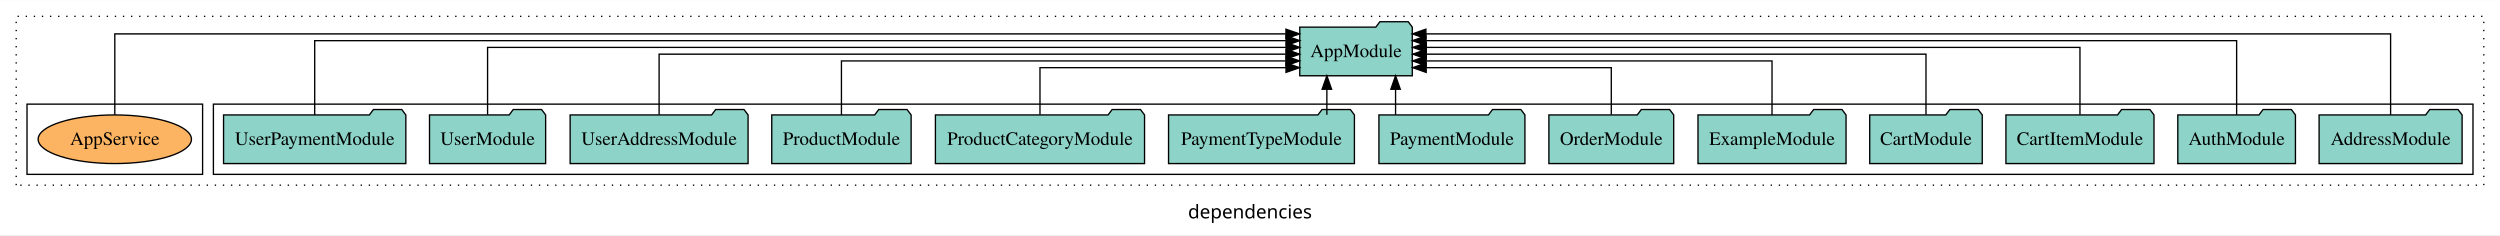
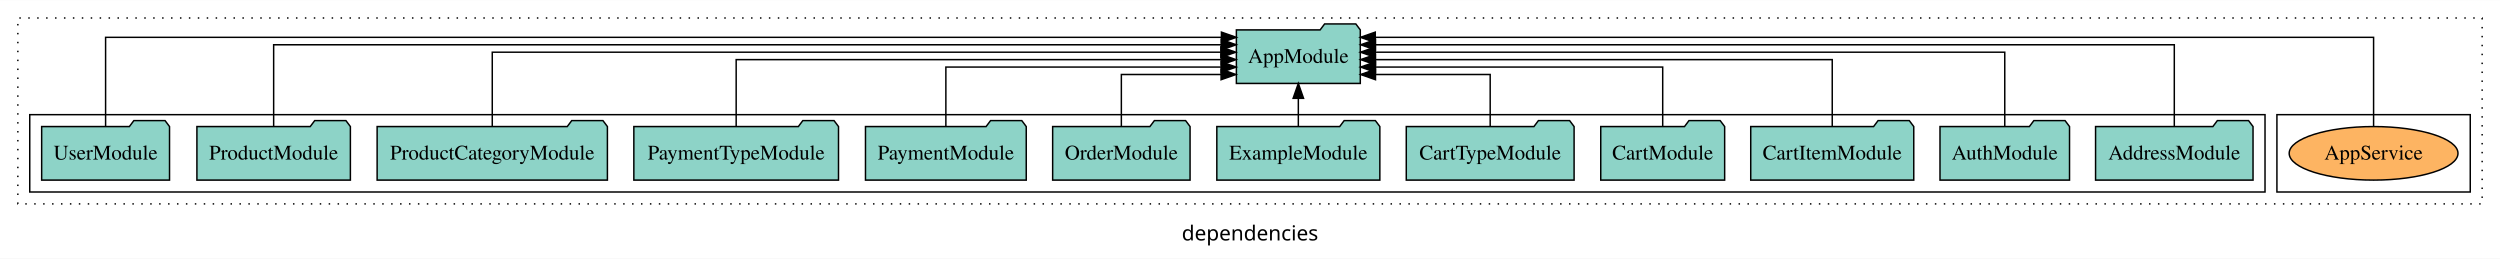
- <svg xmlns="http://www.w3.org/2000/svg" width="1851pt" height="174pt" viewBox="0.00 0.00 1851.00 173.80">
+ <svg xmlns="http://www.w3.org/2000/svg" width="1681pt" height="174pt" viewBox="0.00 0.00 1681.00 173.80">
  <g id="graph0" class="graph" transform="scale(1 1) rotate(0) translate(4 169.8)">
-     <polygon fill="white" stroke="transparent" points="-4,4 -4,-169.8 1847,-169.8 1847,4 -4,4" />
-     <text text-anchor="middle" x="921.5" y="-8.2" font-family="sans-serif" font-size="14.00">dependencies</text>
+     <polygon fill="white" stroke="transparent" points="-4,4 -4,-169.8 1677,-169.8 1677,4 -4,4" />
+     <text text-anchor="middle" x="836.5" y="-8.2" font-family="sans-serif" font-size="14.00">dependencies</text>
    <g id="clust1" class="cluster">
-       <polygon fill="none" stroke="black" stroke-dasharray="1,5" points="8,-32.8 8,-157.8 1835,-157.8 1835,-32.8 8,-32.8" />
+       <polygon fill="none" stroke="black" stroke-dasharray="1,5" points="8,-32.8 8,-157.8 1665,-157.8 1665,-32.8 8,-32.8" />
+     </g>
+     <g id="clust6" class="cluster">
+       <polygon fill="none" stroke="black" points="1527,-40.8 1527,-92.8 1657,-92.8 1657,-40.8 1527,-40.8" />
    </g>
    <g id="clust3" class="cluster">
-       <polygon fill="none" stroke="black" points="154,-40.8 154,-92.8 1827,-92.8 1827,-40.8 154,-40.8" />
-     </g>
-     <g id="clust6" class="cluster">
-       <polygon fill="none" stroke="black" points="16,-40.8 16,-92.8 146,-92.8 146,-40.8 16,-40.8" />
+       <polygon fill="none" stroke="black" points="16,-40.8 16,-92.8 1519,-92.8 1519,-40.8 16,-40.8" />
    </g>
    <g id="node1" class="node">
-       <polygon fill="#8dd3c7" stroke="black" points="1818.94,-84.8 1815.94,-88.8 1794.94,-88.8 1791.94,-84.8 1713.06,-84.8 1713.06,-48.8 1818.94,-48.8 1818.94,-84.8" />
-       <text text-anchor="middle" x="1766" y="-62.6" font-family="Times,serif" font-size="14.00">AddressModule</text>
+       <polygon fill="#8dd3c7" stroke="black" points="1510.94,-84.8 1507.94,-88.8 1486.94,-88.8 1483.94,-84.8 1405.06,-84.8 1405.06,-48.8 1510.94,-48.8 1510.94,-84.8" />
+       <text text-anchor="middle" x="1458" y="-62.6" font-family="Times,serif" font-size="14.00">AddressModule</text>
+     </g>
+     <g id="node13" class="node">
+       <polygon fill="#8dd3c7" stroke="black" points="910.66,-149.8 907.66,-153.8 886.66,-153.8 883.66,-149.8 827.34,-149.8 827.34,-113.8 910.66,-113.8 910.66,-149.8" />
+       <text text-anchor="middle" x="869" y="-127.6" font-family="Times,serif" font-size="14.00">AppModule</text>
+     </g>
+     <g id="edge1" class="edge">
+       <path fill="none" stroke="black" d="M1458,-84.84C1458,-106.46 1458,-139.8 1458,-139.8 1458,-139.8 920.89,-139.8 920.89,-139.8" />
+       <polygon fill="black" stroke="black" points="920.89,-136.3 910.89,-139.8 920.89,-143.3 920.89,-136.3" />
+     </g>
+     <g id="node2" class="node">
+       <polygon fill="#8dd3c7" stroke="black" points="1387.55,-84.8 1384.55,-88.8 1363.55,-88.8 1360.55,-84.8 1300.45,-84.8 1300.45,-48.8 1387.55,-48.8 1387.55,-84.8" />
+       <text text-anchor="middle" x="1344" y="-62.6" font-family="Times,serif" font-size="14.00">AuthModule</text>
+     </g>
+     <g id="edge2" class="edge">
+       <path fill="none" stroke="black" d="M1344,-85.02C1344,-105.17 1344,-134.8 1344,-134.8 1344,-134.8 920.74,-134.8 920.74,-134.8" />
+       <polygon fill="black" stroke="black" points="920.74,-131.3 910.74,-134.8 920.74,-138.3 920.74,-131.3" />
+     </g>
+     <g id="node3" class="node">
+       <polygon fill="#8dd3c7" stroke="black" points="1282.81,-84.8 1279.81,-88.8 1258.81,-88.8 1255.81,-84.8 1173.19,-84.8 1173.19,-48.8 1282.81,-48.8 1282.81,-84.8" />
+       <text text-anchor="middle" x="1228" y="-62.6" font-family="Times,serif" font-size="14.00">CartItemModule</text>
+     </g>
+     <g id="edge3" class="edge">
+       <path fill="none" stroke="black" d="M1228,-85.02C1228,-103.63 1228,-129.8 1228,-129.8 1228,-129.8 920.88,-129.8 920.88,-129.8" />
+       <polygon fill="black" stroke="black" points="920.88,-126.3 910.88,-129.8 920.88,-133.3 920.88,-126.3" />
+     </g>
+     <g id="node4" class="node">
+       <polygon fill="#8dd3c7" stroke="black" points="1155.66,-84.8 1152.66,-88.8 1131.66,-88.8 1128.66,-84.8 1072.34,-84.8 1072.34,-48.8 1155.66,-48.8 1155.66,-84.8" />
+       <text text-anchor="middle" x="1114" y="-62.6" font-family="Times,serif" font-size="14.00">CartModule</text>
+     </g>
+     <g id="edge4" class="edge">
+       <path fill="none" stroke="black" d="M1114,-84.83C1114,-101.86 1114,-124.8 1114,-124.8 1114,-124.8 920.84,-124.8 920.84,-124.8" />
+       <polygon fill="black" stroke="black" points="920.84,-121.3 910.84,-124.8 920.84,-128.3 920.84,-121.3" />
+     </g>
+     <g id="node5" class="node">
+       <polygon fill="#8dd3c7" stroke="black" points="1054.42,-84.8 1051.42,-88.8 1030.42,-88.8 1027.42,-84.8 941.58,-84.8 941.58,-48.8 1054.42,-48.8 1054.42,-84.8" />
+       <text text-anchor="middle" x="998" y="-62.6" font-family="Times,serif" font-size="14.00">CartTypeModule</text>
+     </g>
+     <g id="edge5" class="edge">
+       <path fill="none" stroke="black" d="M998,-85.04C998,-100.37 998,-119.8 998,-119.8 998,-119.8 920.88,-119.8 920.88,-119.8" />
+       <polygon fill="black" stroke="black" points="920.88,-116.3 910.88,-119.8 920.88,-123.3 920.88,-116.3" />
+     </g>
+     <g id="node6" class="node">
+       <polygon fill="#8dd3c7" stroke="black" points="923.81,-84.8 920.81,-88.8 899.81,-88.8 896.81,-84.8 814.19,-84.8 814.19,-48.8 923.81,-48.8 923.81,-84.8" />
+       <text text-anchor="middle" x="869" y="-62.6" font-family="Times,serif" font-size="14.00">ExampleModule</text>
+     </g>
+     <g id="edge6" class="edge">
+       <path fill="none" stroke="black" d="M869,-84.91C869,-84.91 869,-103.79 869,-103.79" />
+       <polygon fill="black" stroke="black" points="865.5,-103.79 869,-113.79 872.5,-103.79 865.5,-103.79" />
+     </g>
+     <g id="node7" class="node">
+       <polygon fill="#8dd3c7" stroke="black" points="796.2,-84.8 793.2,-88.8 772.2,-88.8 769.2,-84.8 703.8,-84.8 703.8,-48.8 796.2,-48.8 796.2,-84.8" />
+       <text text-anchor="middle" x="750" y="-62.6" font-family="Times,serif" font-size="14.00">OrderModule</text>
+     </g>
+     <g id="edge7" class="edge">
+       <path fill="none" stroke="black" d="M750,-85.04C750,-100.37 750,-119.8 750,-119.8 750,-119.8 817.05,-119.8 817.05,-119.8" />
+       <polygon fill="black" stroke="black" points="817.05,-123.3 827.05,-119.8 817.05,-116.3 817.05,-123.3" />
+     </g>
+     <g id="node8" class="node">
+       <polygon fill="#8dd3c7" stroke="black" points="686.05,-84.8 683.05,-88.8 662.05,-88.8 659.05,-84.8 577.95,-84.8 577.95,-48.8 686.05,-48.8 686.05,-84.8" />
+       <text text-anchor="middle" x="632" y="-62.6" font-family="Times,serif" font-size="14.00">PaymentModule</text>
+     </g>
+     <g id="edge8" class="edge">
+       <path fill="none" stroke="black" d="M632,-84.83C632,-101.86 632,-124.8 632,-124.8 632,-124.8 817.17,-124.8 817.17,-124.8" />
+       <polygon fill="black" stroke="black" points="817.17,-128.3 827.17,-124.8 817.17,-121.3 817.17,-128.3" />
+     </g>
+     <g id="node9" class="node">
+       <polygon fill="#8dd3c7" stroke="black" points="559.81,-84.8 556.81,-88.8 535.81,-88.8 532.81,-84.8 422.19,-84.8 422.19,-48.8 559.81,-48.8 559.81,-84.8" />
+       <text text-anchor="middle" x="491" y="-62.6" font-family="Times,serif" font-size="14.00">PaymentTypeModule</text>
+     </g>
+     <g id="edge9" class="edge">
+       <path fill="none" stroke="black" d="M491,-85.02C491,-103.63 491,-129.8 491,-129.8 491,-129.8 817.1,-129.8 817.1,-129.8" />
+       <polygon fill="black" stroke="black" points="817.1,-133.3 827.1,-129.8 817.1,-126.3 817.1,-133.3" />
+     </g>
+     <g id="node10" class="node">
+       <polygon fill="#8dd3c7" stroke="black" points="404.42,-84.8 401.42,-88.8 380.42,-88.8 377.42,-84.8 249.58,-84.8 249.58,-48.8 404.42,-48.8 404.42,-84.8" />
+       <text text-anchor="middle" x="327" y="-62.6" font-family="Times,serif" font-size="14.00">ProductCategoryModule</text>
+     </g>
+     <g id="edge10" class="edge">
+       <path fill="none" stroke="black" d="M327,-85.02C327,-105.17 327,-134.8 327,-134.8 327,-134.8 816.92,-134.8 816.92,-134.8" />
+       <polygon fill="black" stroke="black" points="816.92,-138.3 826.92,-134.8 816.92,-131.3 816.92,-138.3" />
+     </g>
+     <g id="node11" class="node">
+       <polygon fill="#8dd3c7" stroke="black" points="231.6,-84.8 228.6,-88.8 207.6,-88.8 204.6,-84.8 128.4,-84.8 128.4,-48.8 231.6,-48.8 231.6,-84.8" />
+       <text text-anchor="middle" x="180" y="-62.6" font-family="Times,serif" font-size="14.00">ProductModule</text>
+     </g>
+     <g id="edge11" class="edge">
+       <path fill="none" stroke="black" d="M180,-84.84C180,-106.46 180,-139.8 180,-139.8 180,-139.8 817.19,-139.8 817.19,-139.8" />
+       <polygon fill="black" stroke="black" points="817.19,-143.3 827.19,-139.8 817.19,-136.3 817.19,-143.3" />
+     </g>
+     <g id="node12" class="node">
+       <polygon fill="#8dd3c7" stroke="black" points="109.99,-84.8 106.99,-88.8 85.99,-88.8 82.99,-84.8 24.01,-84.8 24.01,-48.8 109.99,-48.8 109.99,-84.8" />
+       <text text-anchor="middle" x="67" y="-62.6" font-family="Times,serif" font-size="14.00">UserModule</text>
+     </g>
+     <g id="edge12" class="edge">
+       <path fill="none" stroke="black" d="M67,-84.89C67,-107.93 67,-144.8 67,-144.8 67,-144.8 817.29,-144.8 817.29,-144.8" />
+       <polygon fill="black" stroke="black" points="817.29,-148.3 827.29,-144.8 817.29,-141.3 817.29,-148.3" />
    </g>
    <g id="node14" class="node">
-       <polygon fill="#8dd3c7" stroke="black" points="1041.66,-149.8 1038.66,-153.8 1017.66,-153.8 1014.66,-149.8 958.34,-149.8 958.34,-113.8 1041.66,-113.8 1041.66,-149.8" />
-       <text text-anchor="middle" x="1000" y="-127.6" font-family="Times,serif" font-size="14.00">AppModule</text>
-     </g>
-     <g id="edge1" class="edge">
-       <path fill="none" stroke="black" d="M1766,-84.89C1766,-107.93 1766,-144.8 1766,-144.8 1766,-144.8 1051.73,-144.8 1051.73,-144.8" />
-       <polygon fill="black" stroke="black" points="1051.73,-141.3 1041.73,-144.8 1051.73,-148.3 1051.73,-141.3" />
-     </g>
-     <g id="node2" class="node">
-       <polygon fill="#8dd3c7" stroke="black" points="1695.55,-84.8 1692.55,-88.8 1671.55,-88.8 1668.55,-84.8 1608.45,-84.8 1608.45,-48.8 1695.55,-48.8 1695.55,-84.8" />
-       <text text-anchor="middle" x="1652" y="-62.6" font-family="Times,serif" font-size="14.00">AuthModule</text>
-     </g>
-     <g id="edge2" class="edge">
-       <path fill="none" stroke="black" d="M1652,-84.84C1652,-106.46 1652,-139.8 1652,-139.8 1652,-139.8 1051.78,-139.8 1051.78,-139.8" />
-       <polygon fill="black" stroke="black" points="1051.78,-136.3 1041.78,-139.8 1051.78,-143.3 1051.78,-136.3" />
-     </g>
-     <g id="node3" class="node">
-       <polygon fill="#8dd3c7" stroke="black" points="1590.81,-84.8 1587.81,-88.8 1566.81,-88.8 1563.81,-84.8 1481.19,-84.8 1481.19,-48.8 1590.81,-48.8 1590.81,-84.8" />
-       <text text-anchor="middle" x="1536" y="-62.6" font-family="Times,serif" font-size="14.00">CartItemModule</text>
-     </g>
-     <g id="edge3" class="edge">
-       <path fill="none" stroke="black" d="M1536,-85.02C1536,-105.17 1536,-134.8 1536,-134.8 1536,-134.8 1052.06,-134.8 1052.06,-134.8" />
-       <polygon fill="black" stroke="black" points="1052.06,-131.3 1042.06,-134.8 1052.06,-138.3 1052.06,-131.3" />
-     </g>
-     <g id="node4" class="node">
-       <polygon fill="#8dd3c7" stroke="black" points="1463.66,-84.8 1460.66,-88.8 1439.66,-88.8 1436.66,-84.8 1380.34,-84.8 1380.34,-48.8 1463.66,-48.8 1463.66,-84.8" />
-       <text text-anchor="middle" x="1422" y="-62.6" font-family="Times,serif" font-size="14.00">CartModule</text>
-     </g>
-     <g id="edge4" class="edge">
-       <path fill="none" stroke="black" d="M1422,-85.02C1422,-103.63 1422,-129.8 1422,-129.8 1422,-129.8 1052.01,-129.8 1052.01,-129.8" />
-       <polygon fill="black" stroke="black" points="1052.01,-126.3 1042.01,-129.8 1052.01,-133.3 1052.01,-126.3" />
-     </g>
-     <g id="node5" class="node">
-       <polygon fill="#8dd3c7" stroke="black" points="1362.81,-84.8 1359.81,-88.8 1338.81,-88.8 1335.81,-84.8 1253.19,-84.8 1253.19,-48.8 1362.81,-48.8 1362.81,-84.8" />
-       <text text-anchor="middle" x="1308" y="-62.6" font-family="Times,serif" font-size="14.00">ExampleModule</text>
-     </g>
-     <g id="edge5" class="edge">
-       <path fill="none" stroke="black" d="M1308,-84.83C1308,-101.86 1308,-124.8 1308,-124.8 1308,-124.8 1051.86,-124.8 1051.86,-124.8" />
-       <polygon fill="black" stroke="black" points="1051.86,-121.3 1041.86,-124.8 1051.86,-128.3 1051.86,-121.3" />
-     </g>
-     <g id="node6" class="node">
-       <polygon fill="#8dd3c7" stroke="black" points="1235.2,-84.8 1232.2,-88.8 1211.2,-88.8 1208.2,-84.8 1142.8,-84.8 1142.8,-48.8 1235.2,-48.8 1235.2,-84.8" />
-       <text text-anchor="middle" x="1189" y="-62.6" font-family="Times,serif" font-size="14.00">OrderModule</text>
-     </g>
-     <g id="edge6" class="edge">
-       <path fill="none" stroke="black" d="M1189,-85.04C1189,-100.37 1189,-119.8 1189,-119.8 1189,-119.8 1051.95,-119.8 1051.95,-119.8" />
-       <polygon fill="black" stroke="black" points="1051.95,-116.3 1041.95,-119.8 1051.95,-123.3 1051.95,-116.3" />
-     </g>
-     <g id="node7" class="node">
-       <polygon fill="#8dd3c7" stroke="black" points="1125.05,-84.8 1122.05,-88.8 1101.05,-88.8 1098.05,-84.8 1016.95,-84.8 1016.95,-48.8 1125.05,-48.8 1125.05,-84.8" />
-       <text text-anchor="middle" x="1071" y="-62.6" font-family="Times,serif" font-size="14.00">PaymentModule</text>
-     </g>
-     <g id="edge7" class="edge">
-       <path fill="none" stroke="black" d="M1029.28,-84.91C1029.28,-84.91 1029.28,-103.79 1029.28,-103.79" />
-       <polygon fill="black" stroke="black" points="1025.78,-103.79 1029.28,-113.79 1032.78,-103.79 1025.78,-103.79" />
-     </g>
-     <g id="node8" class="node">
-       <polygon fill="#8dd3c7" stroke="black" points="998.81,-84.8 995.81,-88.8 974.81,-88.8 971.81,-84.8 861.19,-84.8 861.19,-48.8 998.81,-48.8 998.81,-84.8" />
-       <text text-anchor="middle" x="930" y="-62.6" font-family="Times,serif" font-size="14.00">PaymentTypeModule</text>
-     </g>
-     <g id="edge8" class="edge">
-       <path fill="none" stroke="black" d="M978.41,-84.91C978.41,-84.91 978.41,-103.79 978.41,-103.79" />
-       <polygon fill="black" stroke="black" points="974.91,-103.79 978.41,-113.79 981.91,-103.79 974.91,-103.79" />
-     </g>
-     <g id="node9" class="node">
-       <polygon fill="#8dd3c7" stroke="black" points="843.42,-84.8 840.42,-88.8 819.42,-88.8 816.42,-84.8 688.58,-84.8 688.58,-48.8 843.42,-48.8 843.42,-84.8" />
-       <text text-anchor="middle" x="766" y="-62.6" font-family="Times,serif" font-size="14.00">ProductCategoryModule</text>
-     </g>
-     <g id="edge9" class="edge">
-       <path fill="none" stroke="black" d="M766,-85.04C766,-100.37 766,-119.8 766,-119.8 766,-119.8 948.17,-119.8 948.17,-119.8" />
-       <polygon fill="black" stroke="black" points="948.17,-123.3 958.17,-119.8 948.17,-116.3 948.17,-123.3" />
-     </g>
-     <g id="node10" class="node">
-       <polygon fill="#8dd3c7" stroke="black" points="670.6,-84.8 667.6,-88.8 646.6,-88.8 643.6,-84.8 567.4,-84.8 567.4,-48.8 670.6,-48.8 670.6,-84.8" />
-       <text text-anchor="middle" x="619" y="-62.6" font-family="Times,serif" font-size="14.00">ProductModule</text>
-     </g>
-     <g id="edge10" class="edge">
-       <path fill="none" stroke="black" d="M619,-84.83C619,-101.86 619,-124.8 619,-124.8 619,-124.8 948.14,-124.8 948.14,-124.8" />
-       <polygon fill="black" stroke="black" points="948.14,-128.3 958.14,-124.8 948.14,-121.3 948.14,-128.3" />
-     </g>
-     <g id="node11" class="node">
-       <polygon fill="#8dd3c7" stroke="black" points="549.87,-84.8 546.87,-88.8 525.87,-88.8 522.87,-84.8 418.13,-84.8 418.13,-48.8 549.87,-48.8 549.87,-84.8" />
-       <text text-anchor="middle" x="484" y="-62.6" font-family="Times,serif" font-size="14.00">UserAddressModule</text>
-     </g>
-     <g id="edge11" class="edge">
-       <path fill="none" stroke="black" d="M484,-85.02C484,-103.63 484,-129.8 484,-129.8 484,-129.8 948.21,-129.8 948.21,-129.8" />
-       <polygon fill="black" stroke="black" points="948.21,-133.3 958.21,-129.8 948.21,-126.3 948.21,-133.3" />
-     </g>
-     <g id="node12" class="node">
-       <polygon fill="#8dd3c7" stroke="black" points="399.99,-84.8 396.99,-88.8 375.99,-88.8 372.99,-84.8 314.01,-84.8 314.01,-48.8 399.99,-48.8 399.99,-84.8" />
-       <text text-anchor="middle" x="357" y="-62.6" font-family="Times,serif" font-size="14.00">UserModule</text>
-     </g>
-     <g id="edge12" class="edge">
-       <path fill="none" stroke="black" d="M357,-85.02C357,-105.17 357,-134.8 357,-134.8 357,-134.8 948.31,-134.8 948.31,-134.8" />
-       <polygon fill="black" stroke="black" points="948.31,-138.3 958.31,-134.8 948.31,-131.3 948.31,-138.3" />
-     </g>
-     <g id="node13" class="node">
-       <polygon fill="#8dd3c7" stroke="black" points="296.48,-84.8 293.48,-88.8 272.48,-88.8 269.48,-84.8 161.52,-84.8 161.52,-48.8 296.48,-48.8 296.48,-84.8" />
-       <text text-anchor="middle" x="229" y="-62.6" font-family="Times,serif" font-size="14.00">UserPaymentModule</text>
+       <ellipse fill="#fdb462" stroke="black" cx="1592" cy="-66.8" rx="56.75" ry="18" />
+       <text text-anchor="middle" x="1592" y="-62.6" font-family="Times,serif" font-size="14.00">AppService</text>
    </g>
    <g id="edge13" class="edge">
-       <path fill="none" stroke="black" d="M229,-84.84C229,-106.46 229,-139.8 229,-139.8 229,-139.8 948.27,-139.8 948.27,-139.8" />
-       <polygon fill="black" stroke="black" points="948.27,-143.3 958.27,-139.8 948.27,-136.3 948.27,-143.3" />
-     </g>
-     <g id="node15" class="node">
-       <ellipse fill="#fdb462" stroke="black" cx="81" cy="-66.8" rx="56.75" ry="18" />
-       <text text-anchor="middle" x="81" y="-62.6" font-family="Times,serif" font-size="14.00">AppService</text>
-     </g>
-     <g id="edge14" class="edge">
-       <path fill="none" stroke="black" d="M81,-84.89C81,-107.93 81,-144.8 81,-144.8 81,-144.8 948.12,-144.8 948.12,-144.8" />
-       <polygon fill="black" stroke="black" points="948.12,-148.3 958.12,-144.8 948.12,-141.3 948.12,-148.3" />
+       <path fill="none" stroke="black" d="M1592,-84.89C1592,-107.93 1592,-144.8 1592,-144.8 1592,-144.8 920.73,-144.8 920.73,-144.8" />
+       <polygon fill="black" stroke="black" points="920.73,-141.3 910.73,-144.8 920.73,-148.3 920.73,-141.3" />
    </g>
  </g>
</svg>
